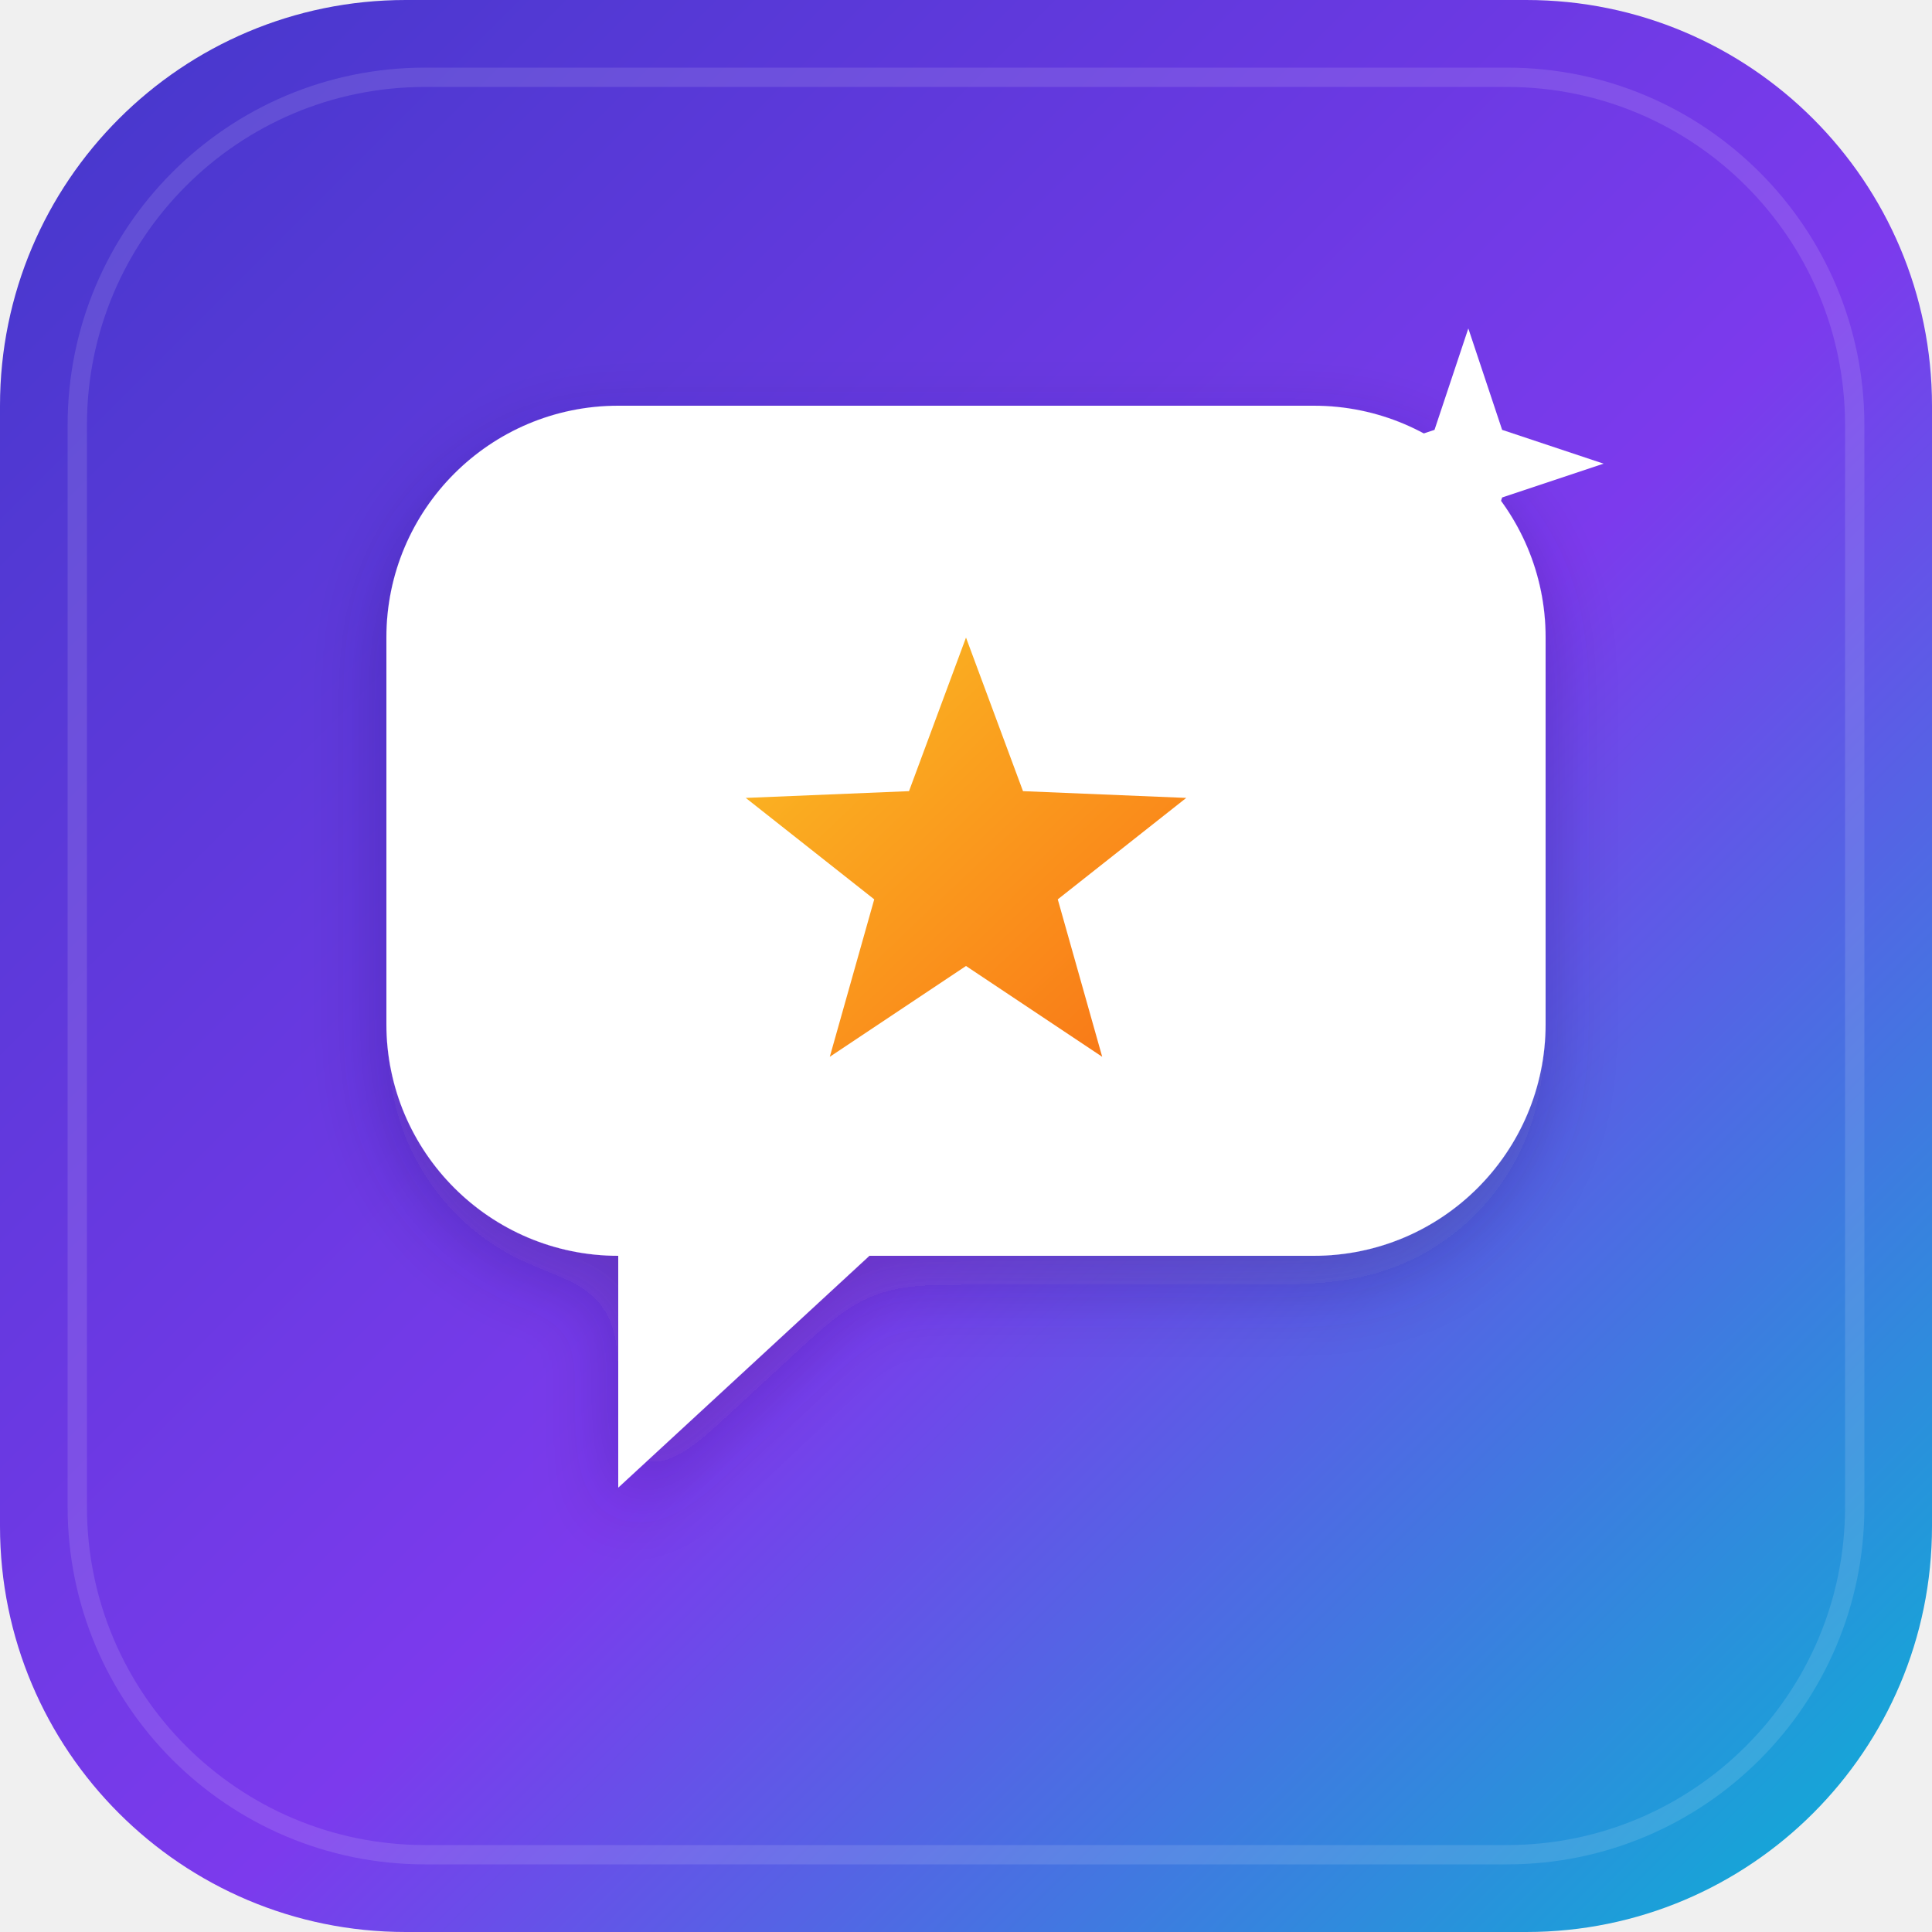
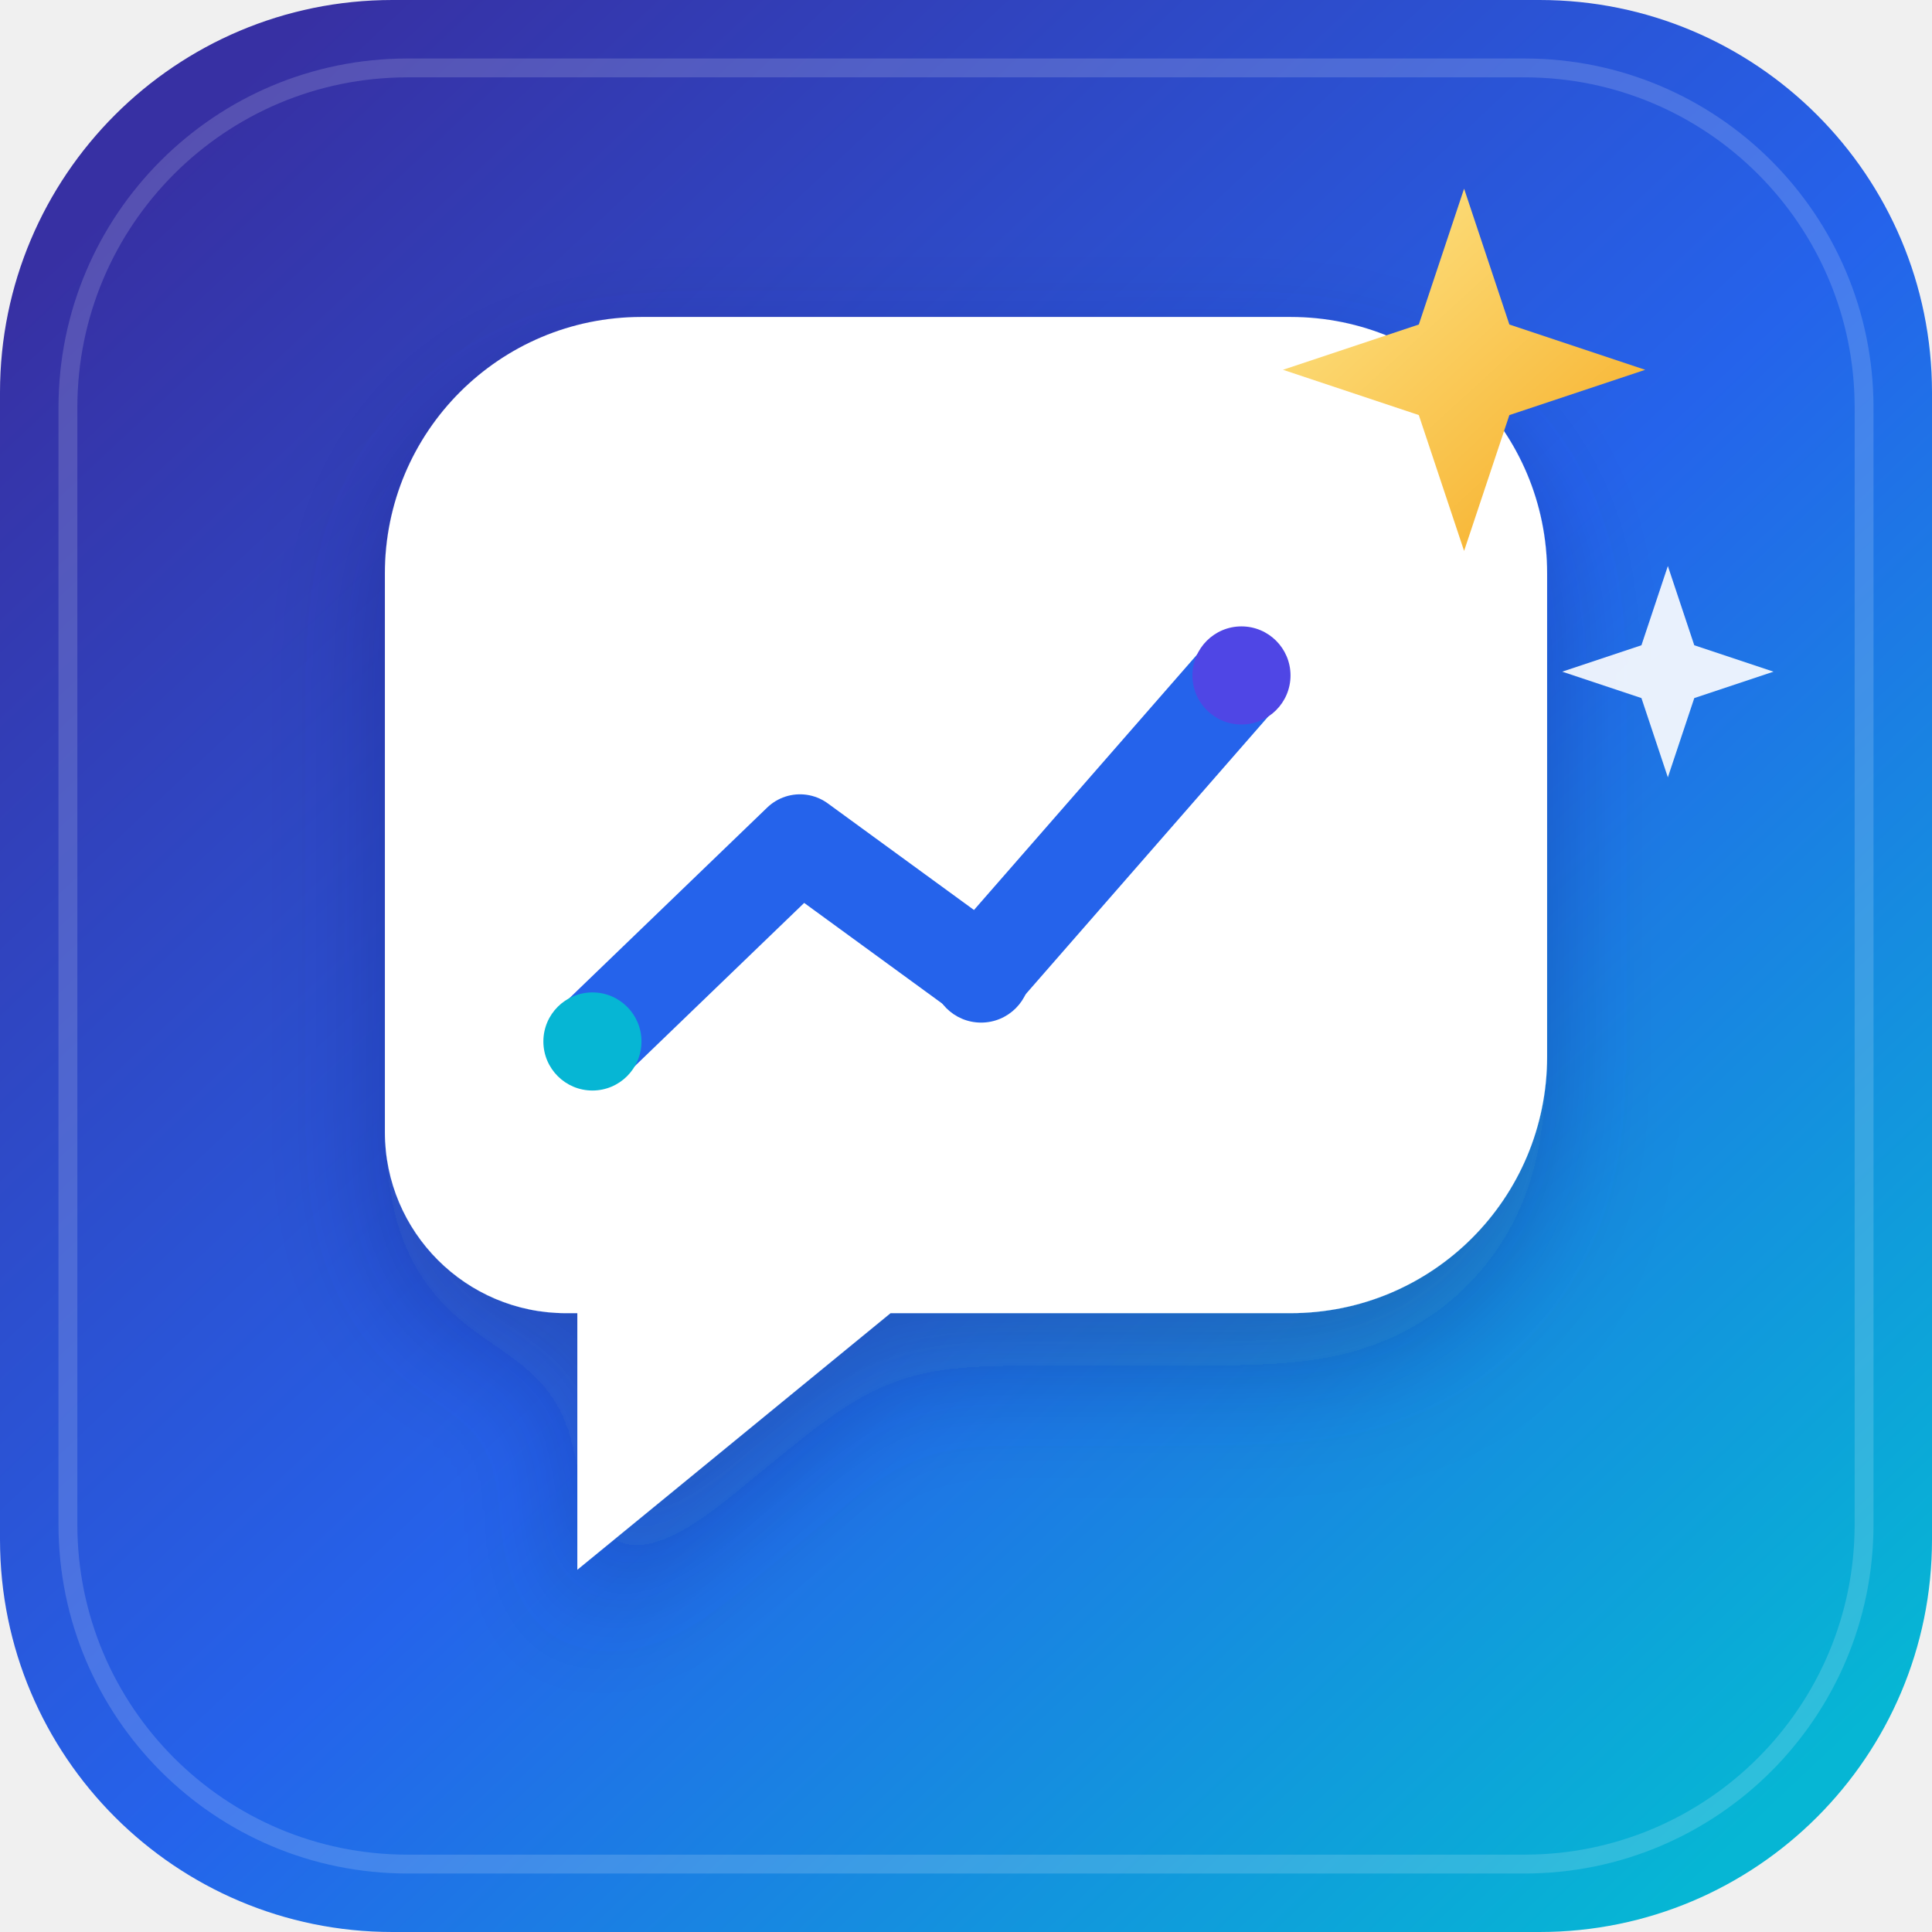
- <svg xmlns="http://www.w3.org/2000/svg" viewBox="0 0 200 200">
+ <svg xmlns="http://www.w3.org/2000/svg" viewBox="0 0 512 512" role="img" aria-labelledby="title desc">
  <defs>
-     <linearGradient id="bgGrad" x1="0%" y1="0%" x2="100%" y2="100%">
-       <stop offset="0%" stop-color="#4338CA" />
-       <stop offset="55%" stop-color="#7C3AED" />
-       <stop offset="100%" stop-color="#06B6D4" />
+     <linearGradient id="background" x1="48" y1="36" x2="468" y2="482" gradientUnits="userSpaceOnUse">
+       <stop stop-color="#3730a3" />
+       <stop offset=".53" stop-color="#2563eb" />
+       <stop offset="1" stop-color="#06b6d4" />
    </linearGradient>
-     <linearGradient id="starGrad" x1="0%" y1="0%" x2="100%" y2="100%">
-       <stop offset="0%" stop-color="#FBBF24" />
-       <stop offset="100%" stop-color="#F97316" />
+     <linearGradient id="spark" x1="318" y1="76" x2="424" y2="192" gradientUnits="userSpaceOnUse">
+       <stop stop-color="#fde68a" />
+       <stop offset="1" stop-color="#f59e0b" />
    </linearGradient>
-     <filter id="soft" x="-20%" y="-20%" width="140%" height="140%">
-       <feDropShadow dx="0" dy="3" stdDeviation="4" flood-color="#1e1b4b" flood-opacity="0.25" />
+     <filter id="shadow" x="-25%" y="-25%" width="150%" height="150%">
+       <feDropShadow dx="0" dy="14" stdDeviation="16" flood-color="#172554" flood-opacity=".28" />
    </filter>
  </defs>
-   <rect x="0" y="0" width="200" height="200" rx="42" fill="url(#bgGrad)" />
-   <rect x="8" y="8" width="184" height="184" rx="36" fill="none" stroke="#ffffff" stroke-opacity="0.12" stroke-width="2" />
-   <g filter="url(#soft)">
-     <path d="M40 66              a24 24 0 0 1 24 -24              h72              a24 24 0 0 1 24 24              v40              a24 24 0 0 1 -24 24              h-46              l-26 24              v-24              h0              a24 24 0 0 1 -24 -24              z" fill="#ffffff" />
-   </g>
-   <path d="M100,66 105.9,81.9 122.8,82.6 109.5,93.1 114.1,109.4 100,100            85.9,109.4 90.5,93.1 77.2,82.6 94.1,81.9 Z" fill="url(#starGrad)" />
-   <path d="M152,34 155.5,44.5 166,48 155.5,51.5 152,62 148.5,51.5 138,48 148.5,44.5 Z" fill="#ffffff" />
+   <rect width="512" height="512" rx="104" fill="url(#background)" />
+   <rect x="18" y="18" width="476" height="476" rx="90" fill="none" stroke="#fff" stroke-opacity=".16" stroke-width="5" />
+   <path d="M102 152c0-37.6 30.4-68 68-68h172c37.6 0 68 30.4 68 68v128c0 37.6-30.4 68-68 68H236l-83 68v-68h-3c-26.5 0-48-21.5-48-48V152Z" fill="#fff" filter="url(#shadow)" />
+   <path d="M157 276l55-53 48 35 69-79" fill="none" stroke="#2563eb" stroke-linecap="round" stroke-linejoin="round" stroke-width="25" />
+   <circle cx="157" cy="276" r="13" fill="#06b6d4" />
+   <circle cx="260" cy="258" r="13" fill="#2563eb" />
+   <circle cx="329" cy="179" r="13" fill="#4f46e5" />
+   <path d="m388 50 12 36 36 12-36 12-12 36-12-36-36-12 36-12 12-36Z" fill="url(#spark)" />
+   <path d="m442 150 7 21 21 7-21 7-7 21-7-21-21-7 21-7 7-21Z" fill="#fff" fill-opacity=".9" />
</svg>
